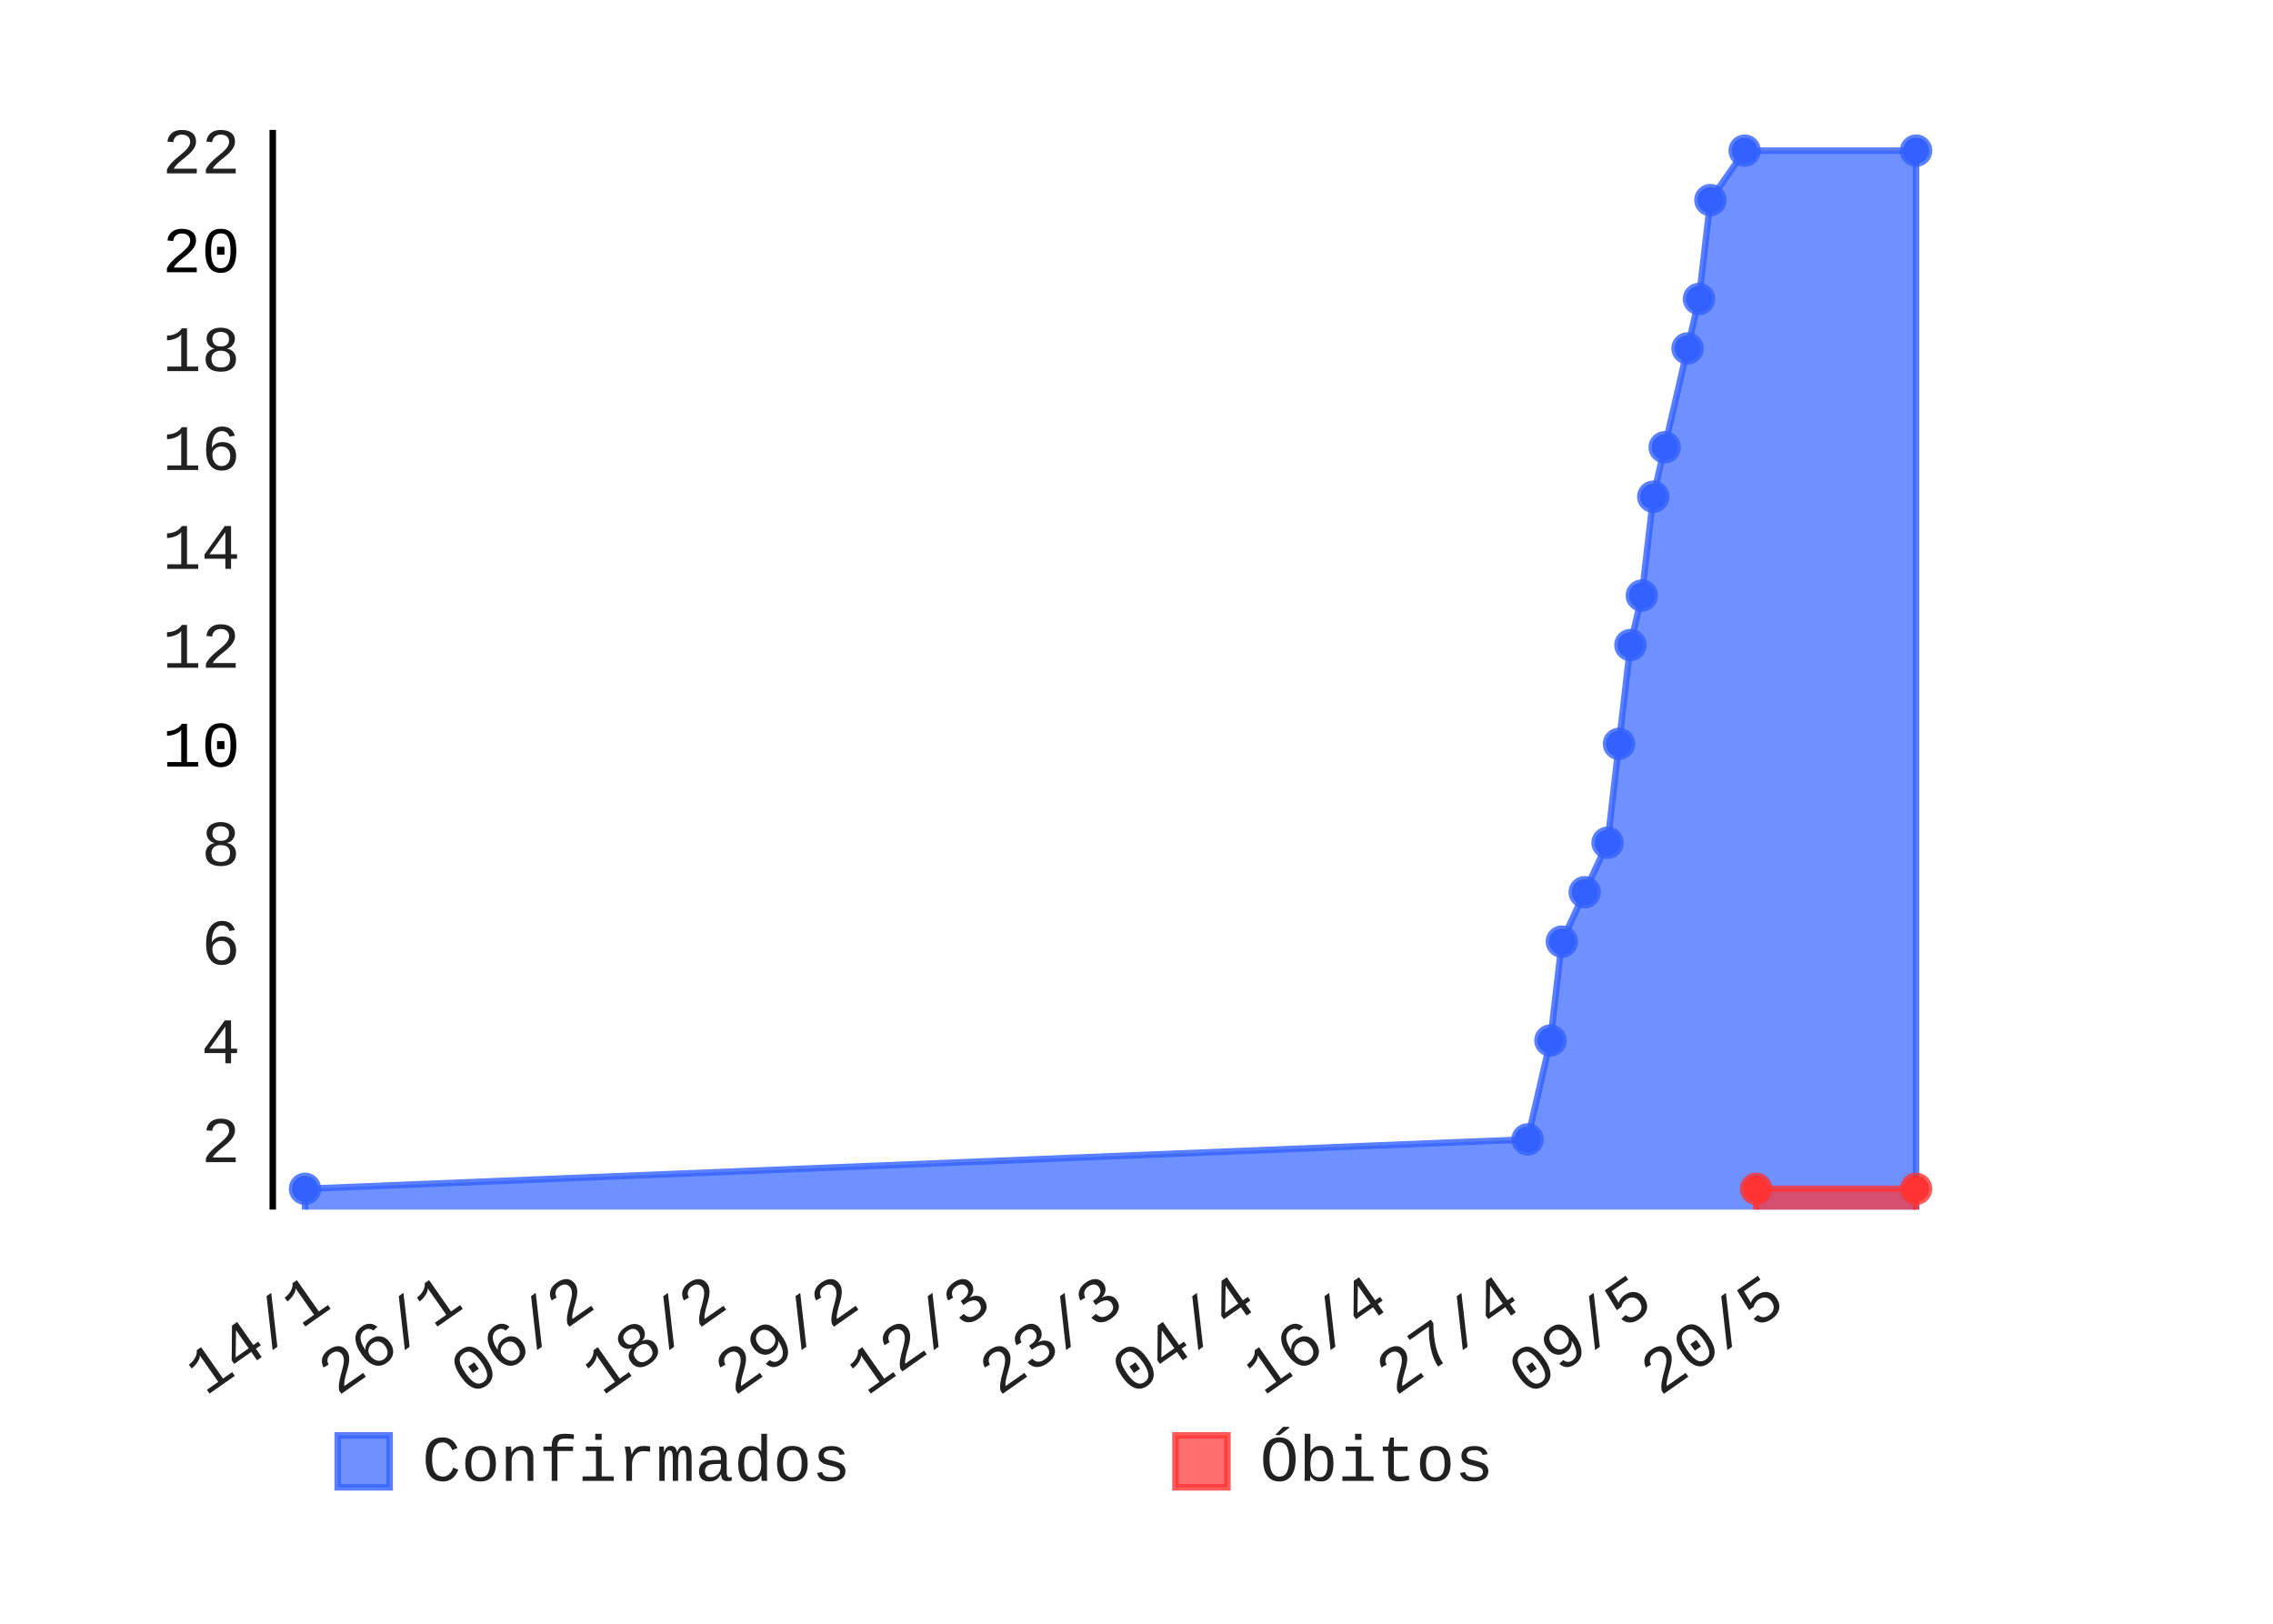
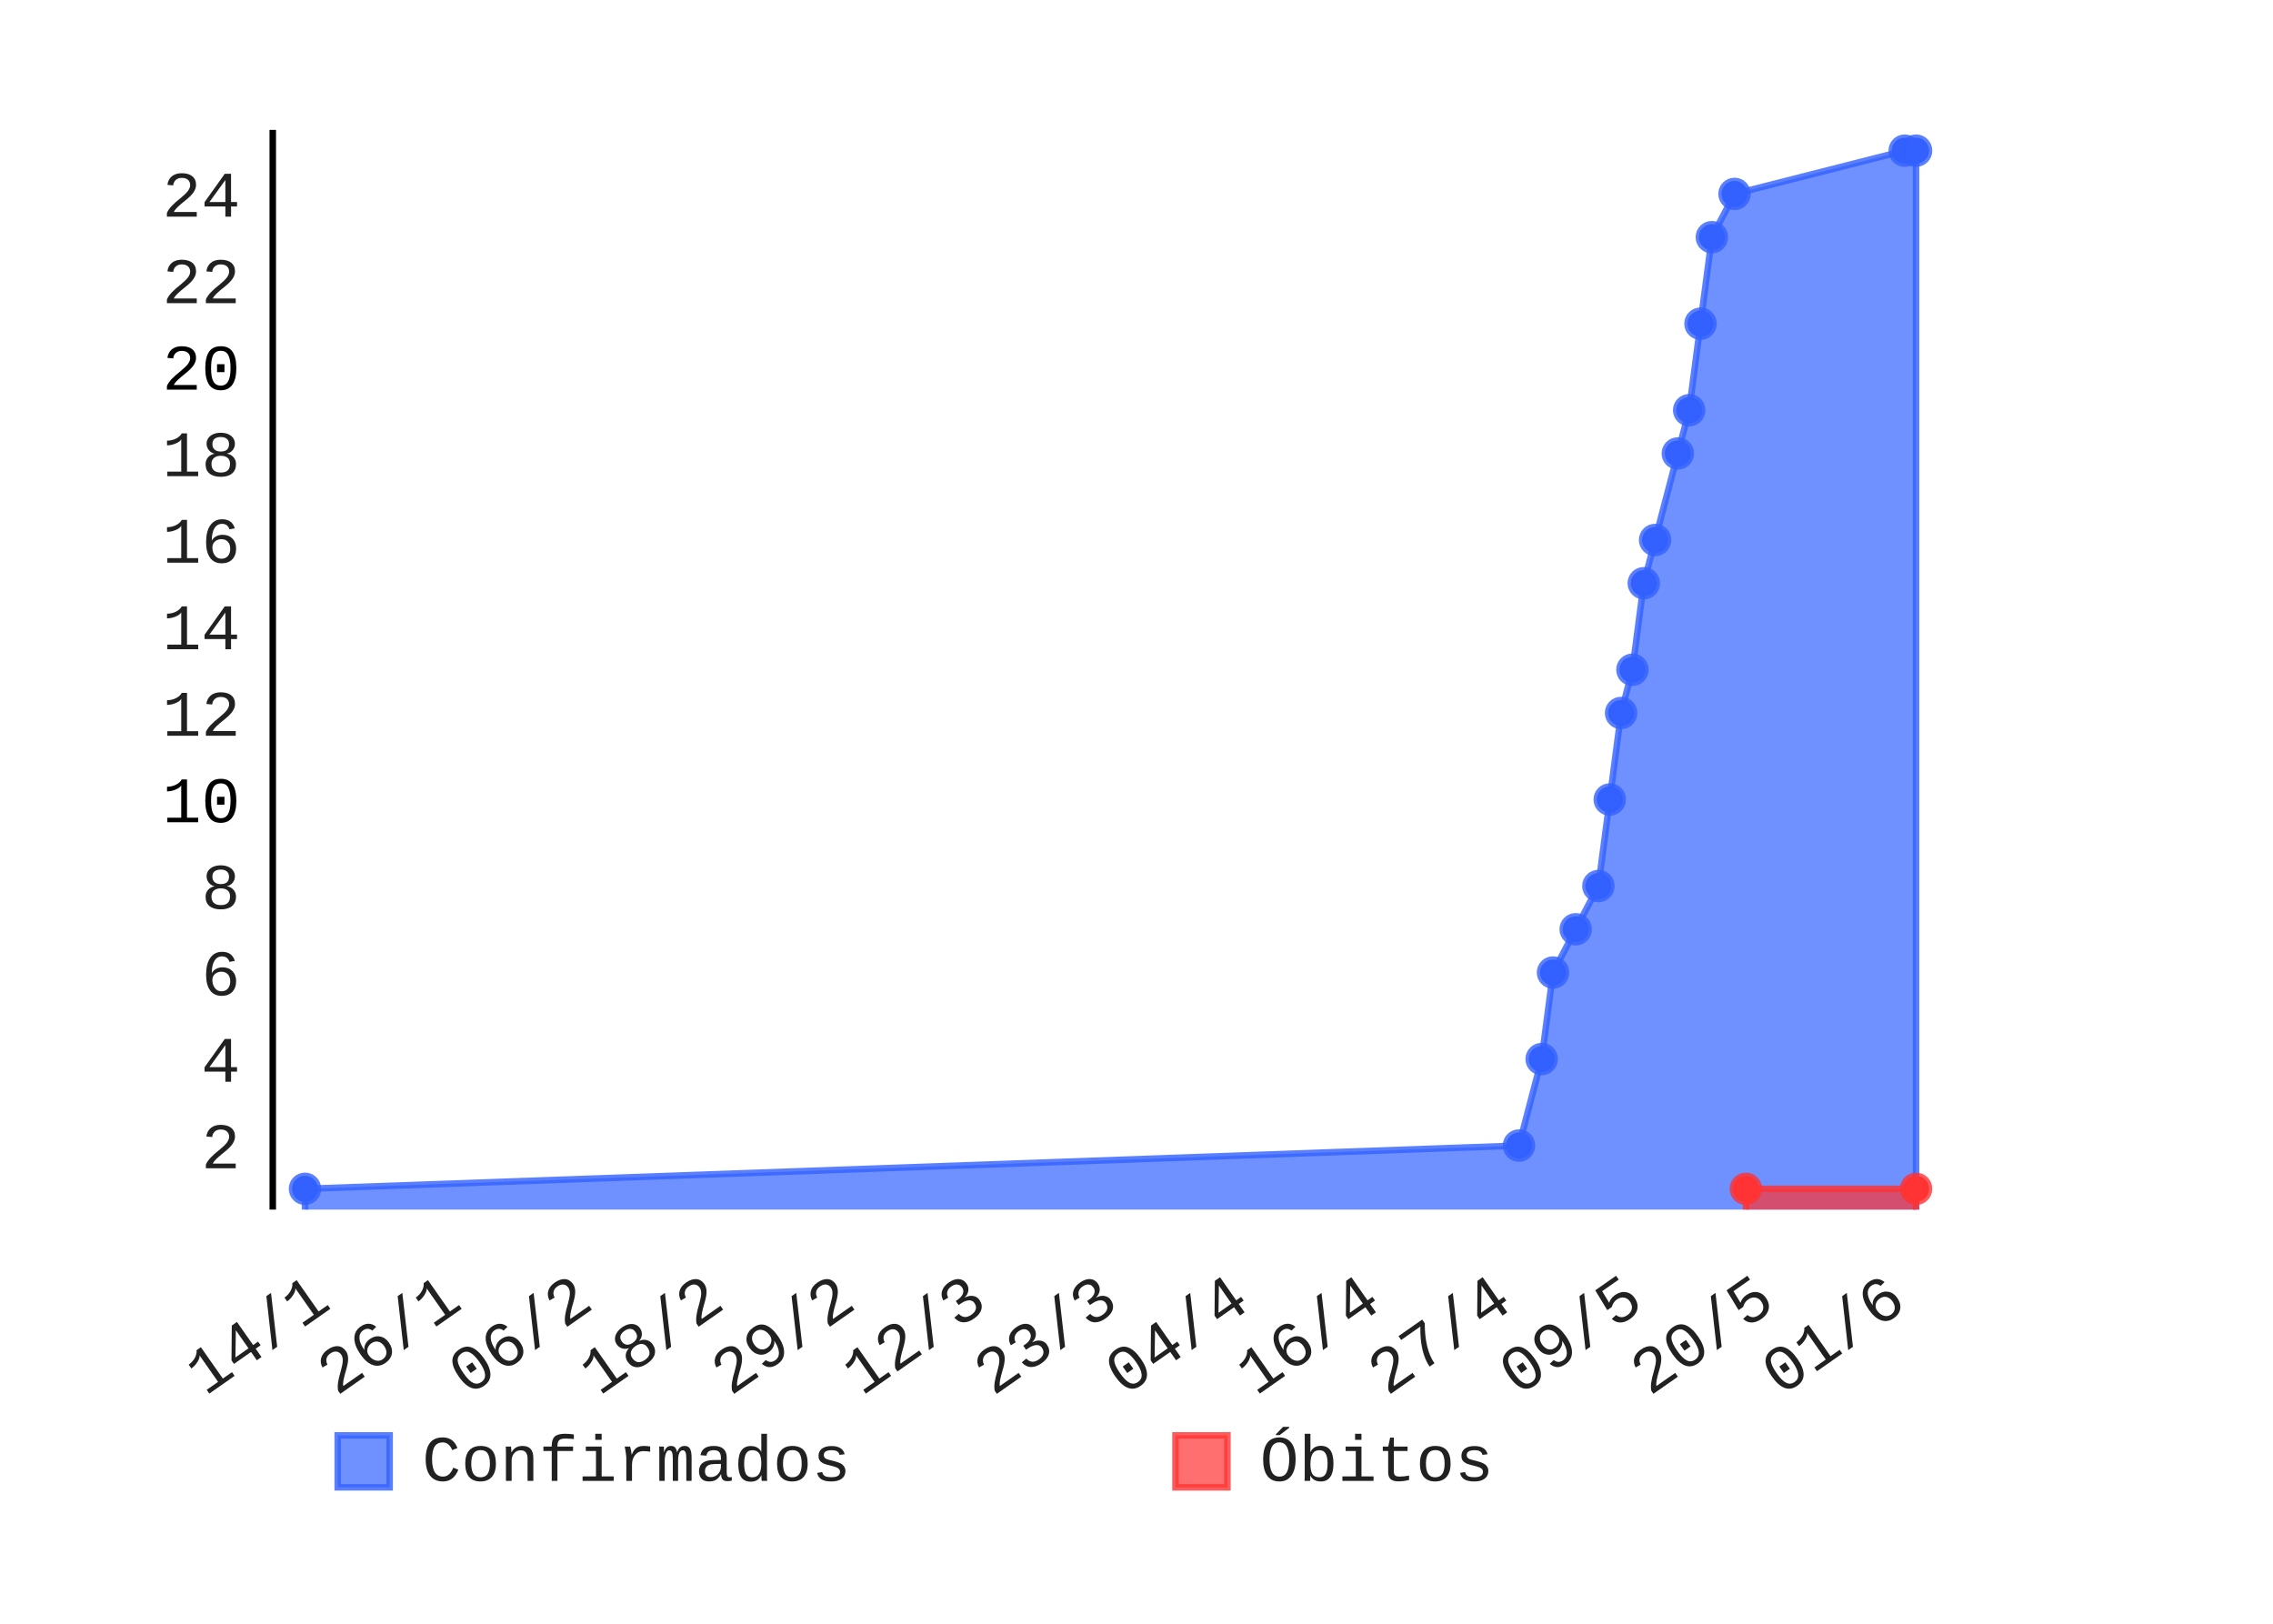
- <svg xmlns="http://www.w3.org/2000/svg" id="chart-f55d77ed-2bbc-4c9b-a387-3771f9444b33" class="pygal-chart" viewBox="0 0 350 250" width="350" height="250">
+ <svg xmlns="http://www.w3.org/2000/svg" id="chart-b08a040f-c3ba-4f94-ac21-4abca0a36fb2" class="pygal-chart" viewBox="0 0 350 250" width="350" height="250">
  <defs>
-     <style type="text/css">#chart-f55d77ed-2bbc-4c9b-a387-3771f9444b33{-webkit-user-select:none;-webkit-font-smoothing:antialiased;font-family:Consolas,"Liberation Mono",Menlo,Courier,monospace}#chart-f55d77ed-2bbc-4c9b-a387-3771f9444b33 .title{font-family:Consolas,"Liberation Mono",Menlo,Courier,monospace;font-size:8px}#chart-f55d77ed-2bbc-4c9b-a387-3771f9444b33 .legends .legend text{font-family:Consolas,"Liberation Mono",Menlo,Courier,monospace;font-size:10px}#chart-f55d77ed-2bbc-4c9b-a387-3771f9444b33 .axis text{font-family:Consolas,"Liberation Mono",Menlo,Courier,monospace;font-size:10px}#chart-f55d77ed-2bbc-4c9b-a387-3771f9444b33 .axis text.major{font-family:Consolas,"Liberation Mono",Menlo,Courier,monospace;font-size:10px}#chart-f55d77ed-2bbc-4c9b-a387-3771f9444b33 .text-overlay text.value{font-family:Consolas,"Liberation Mono",Menlo,Courier,monospace;font-size:16px}#chart-f55d77ed-2bbc-4c9b-a387-3771f9444b33 .text-overlay text.label{font-family:Consolas,"Liberation Mono",Menlo,Courier,monospace;font-size:10px}#chart-f55d77ed-2bbc-4c9b-a387-3771f9444b33 .tooltip{font-family:Consolas,"Liberation Mono",Menlo,Courier,monospace;font-size:12px}#chart-f55d77ed-2bbc-4c9b-a387-3771f9444b33 text.no_data{font-family:Consolas,"Liberation Mono",Menlo,Courier,monospace;font-size:64px}
- #chart-f55d77ed-2bbc-4c9b-a387-3771f9444b33{background-color:transparent}#chart-f55d77ed-2bbc-4c9b-a387-3771f9444b33 path,#chart-f55d77ed-2bbc-4c9b-a387-3771f9444b33 line,#chart-f55d77ed-2bbc-4c9b-a387-3771f9444b33 rect,#chart-f55d77ed-2bbc-4c9b-a387-3771f9444b33 circle{-webkit-transition:150ms;-moz-transition:150ms;transition:150ms}#chart-f55d77ed-2bbc-4c9b-a387-3771f9444b33 .graph &gt; .background{fill:transparent}#chart-f55d77ed-2bbc-4c9b-a387-3771f9444b33 .plot &gt; .background{fill:rgba(255,255,255,1)}#chart-f55d77ed-2bbc-4c9b-a387-3771f9444b33 .graph{fill:rgba(0,0,0,.87)}#chart-f55d77ed-2bbc-4c9b-a387-3771f9444b33 text.no_data{fill:rgba(0,0,0,1)}#chart-f55d77ed-2bbc-4c9b-a387-3771f9444b33 .title{fill:rgba(0,0,0,1)}#chart-f55d77ed-2bbc-4c9b-a387-3771f9444b33 .legends .legend text{fill:rgba(0,0,0,.87)}#chart-f55d77ed-2bbc-4c9b-a387-3771f9444b33 .legends .legend:hover text{fill:rgba(0,0,0,1)}#chart-f55d77ed-2bbc-4c9b-a387-3771f9444b33 .axis .line{stroke:rgba(0,0,0,1)}#chart-f55d77ed-2bbc-4c9b-a387-3771f9444b33 .axis .guide.line{stroke:rgba(0,0,0,.54)}#chart-f55d77ed-2bbc-4c9b-a387-3771f9444b33 .axis .major.line{stroke:rgba(0,0,0,.87)}#chart-f55d77ed-2bbc-4c9b-a387-3771f9444b33 .axis text.major{fill:rgba(0,0,0,1)}#chart-f55d77ed-2bbc-4c9b-a387-3771f9444b33 .axis.y .guides:hover .guide.line,#chart-f55d77ed-2bbc-4c9b-a387-3771f9444b33 .line-graph .axis.x .guides:hover .guide.line,#chart-f55d77ed-2bbc-4c9b-a387-3771f9444b33 .stackedline-graph .axis.x .guides:hover .guide.line,#chart-f55d77ed-2bbc-4c9b-a387-3771f9444b33 .xy-graph .axis.x .guides:hover .guide.line{stroke:rgba(0,0,0,1)}#chart-f55d77ed-2bbc-4c9b-a387-3771f9444b33 .axis .guides:hover text{fill:rgba(0,0,0,1)}#chart-f55d77ed-2bbc-4c9b-a387-3771f9444b33 .reactive{fill-opacity:.7;stroke-opacity:.8}#chart-f55d77ed-2bbc-4c9b-a387-3771f9444b33 .ci{stroke:rgba(0,0,0,.87)}#chart-f55d77ed-2bbc-4c9b-a387-3771f9444b33 .reactive.active,#chart-f55d77ed-2bbc-4c9b-a387-3771f9444b33 .active .reactive{fill-opacity:.8;stroke-opacity:.9;stroke-width:4}#chart-f55d77ed-2bbc-4c9b-a387-3771f9444b33 .ci .reactive.active{stroke-width:1.5}#chart-f55d77ed-2bbc-4c9b-a387-3771f9444b33 .series text{fill:rgba(0,0,0,1)}#chart-f55d77ed-2bbc-4c9b-a387-3771f9444b33 .tooltip rect{fill:rgba(255,255,255,1);stroke:rgba(0,0,0,1);-webkit-transition:opacity 150ms;-moz-transition:opacity 150ms;transition:opacity 150ms}#chart-f55d77ed-2bbc-4c9b-a387-3771f9444b33 .tooltip .label{fill:rgba(0,0,0,.87)}#chart-f55d77ed-2bbc-4c9b-a387-3771f9444b33 .tooltip .label{fill:rgba(0,0,0,.87)}#chart-f55d77ed-2bbc-4c9b-a387-3771f9444b33 .tooltip .legend{font-size:.8em;fill:rgba(0,0,0,.54)}#chart-f55d77ed-2bbc-4c9b-a387-3771f9444b33 .tooltip .x_label{font-size:.6em;fill:rgba(0,0,0,1)}#chart-f55d77ed-2bbc-4c9b-a387-3771f9444b33 .tooltip .xlink{font-size:.5em;text-decoration:underline}#chart-f55d77ed-2bbc-4c9b-a387-3771f9444b33 .tooltip .value{font-size:1.5em}#chart-f55d77ed-2bbc-4c9b-a387-3771f9444b33 .bound{font-size:.5em}#chart-f55d77ed-2bbc-4c9b-a387-3771f9444b33 .max-value{font-size:.75em;fill:rgba(0,0,0,.54)}#chart-f55d77ed-2bbc-4c9b-a387-3771f9444b33 .map-element{fill:rgba(255,255,255,1);stroke:rgba(0,0,0,.54) !important}#chart-f55d77ed-2bbc-4c9b-a387-3771f9444b33 .map-element .reactive{fill-opacity:inherit;stroke-opacity:inherit}#chart-f55d77ed-2bbc-4c9b-a387-3771f9444b33 .color-0,#chart-f55d77ed-2bbc-4c9b-a387-3771f9444b33 .color-0 a:visited{stroke:#3361FF;fill:#3361FF}#chart-f55d77ed-2bbc-4c9b-a387-3771f9444b33 .color-1,#chart-f55d77ed-2bbc-4c9b-a387-3771f9444b33 .color-1 a:visited{stroke:#FF3333;fill:#FF3333}#chart-f55d77ed-2bbc-4c9b-a387-3771f9444b33 .text-overlay .color-0 text{fill:black}#chart-f55d77ed-2bbc-4c9b-a387-3771f9444b33 .text-overlay .color-1 text{fill:black}
- #chart-f55d77ed-2bbc-4c9b-a387-3771f9444b33 text.no_data{text-anchor:middle}#chart-f55d77ed-2bbc-4c9b-a387-3771f9444b33 .guide.line{fill:none}#chart-f55d77ed-2bbc-4c9b-a387-3771f9444b33 .centered{text-anchor:middle}#chart-f55d77ed-2bbc-4c9b-a387-3771f9444b33 .title{text-anchor:middle}#chart-f55d77ed-2bbc-4c9b-a387-3771f9444b33 .legends .legend text{fill-opacity:1}#chart-f55d77ed-2bbc-4c9b-a387-3771f9444b33 .axis.x text{text-anchor:middle}#chart-f55d77ed-2bbc-4c9b-a387-3771f9444b33 .axis.x:not(.web) text[transform]{text-anchor:start}#chart-f55d77ed-2bbc-4c9b-a387-3771f9444b33 .axis.x:not(.web) text[transform].backwards{text-anchor:end}#chart-f55d77ed-2bbc-4c9b-a387-3771f9444b33 .axis.y text{text-anchor:end}#chart-f55d77ed-2bbc-4c9b-a387-3771f9444b33 .axis.y text[transform].backwards{text-anchor:start}#chart-f55d77ed-2bbc-4c9b-a387-3771f9444b33 .axis.y2 text{text-anchor:start}#chart-f55d77ed-2bbc-4c9b-a387-3771f9444b33 .axis.y2 text[transform].backwards{text-anchor:end}#chart-f55d77ed-2bbc-4c9b-a387-3771f9444b33 .axis .guide.line{stroke-dasharray:4,4}#chart-f55d77ed-2bbc-4c9b-a387-3771f9444b33 .axis .major.guide.line{stroke-dasharray:6,6}#chart-f55d77ed-2bbc-4c9b-a387-3771f9444b33 .horizontal .axis.y .guide.line,#chart-f55d77ed-2bbc-4c9b-a387-3771f9444b33 .horizontal .axis.y2 .guide.line,#chart-f55d77ed-2bbc-4c9b-a387-3771f9444b33 .vertical .axis.x .guide.line{opacity:0}#chart-f55d77ed-2bbc-4c9b-a387-3771f9444b33 .horizontal .axis.always_show .guide.line,#chart-f55d77ed-2bbc-4c9b-a387-3771f9444b33 .vertical .axis.always_show .guide.line{opacity:1 !important}#chart-f55d77ed-2bbc-4c9b-a387-3771f9444b33 .axis.y .guides:hover .guide.line,#chart-f55d77ed-2bbc-4c9b-a387-3771f9444b33 .axis.y2 .guides:hover .guide.line,#chart-f55d77ed-2bbc-4c9b-a387-3771f9444b33 .axis.x .guides:hover .guide.line{opacity:1}#chart-f55d77ed-2bbc-4c9b-a387-3771f9444b33 .axis .guides:hover text{opacity:1}#chart-f55d77ed-2bbc-4c9b-a387-3771f9444b33 .nofill{fill:none}#chart-f55d77ed-2bbc-4c9b-a387-3771f9444b33 .subtle-fill{fill-opacity:.2}#chart-f55d77ed-2bbc-4c9b-a387-3771f9444b33 .dot{stroke-width:1px;fill-opacity:1}#chart-f55d77ed-2bbc-4c9b-a387-3771f9444b33 .dot.active{stroke-width:5px}#chart-f55d77ed-2bbc-4c9b-a387-3771f9444b33 .dot.negative{fill:transparent}#chart-f55d77ed-2bbc-4c9b-a387-3771f9444b33 text,#chart-f55d77ed-2bbc-4c9b-a387-3771f9444b33 tspan{stroke:none !important}#chart-f55d77ed-2bbc-4c9b-a387-3771f9444b33 .series text.active{opacity:1}#chart-f55d77ed-2bbc-4c9b-a387-3771f9444b33 .tooltip rect{fill-opacity:.95;stroke-width:.5}#chart-f55d77ed-2bbc-4c9b-a387-3771f9444b33 .tooltip text{fill-opacity:1}#chart-f55d77ed-2bbc-4c9b-a387-3771f9444b33 .showable{visibility:hidden}#chart-f55d77ed-2bbc-4c9b-a387-3771f9444b33 .showable.shown{visibility:visible}#chart-f55d77ed-2bbc-4c9b-a387-3771f9444b33 .gauge-background{fill:rgba(229,229,229,1);stroke:none}#chart-f55d77ed-2bbc-4c9b-a387-3771f9444b33 .bg-lines{stroke:transparent;stroke-width:2px}</style>
+     <style type="text/css">#chart-b08a040f-c3ba-4f94-ac21-4abca0a36fb2{-webkit-user-select:none;-webkit-font-smoothing:antialiased;font-family:Consolas,"Liberation Mono",Menlo,Courier,monospace}#chart-b08a040f-c3ba-4f94-ac21-4abca0a36fb2 .title{font-family:Consolas,"Liberation Mono",Menlo,Courier,monospace;font-size:8px}#chart-b08a040f-c3ba-4f94-ac21-4abca0a36fb2 .legends .legend text{font-family:Consolas,"Liberation Mono",Menlo,Courier,monospace;font-size:10px}#chart-b08a040f-c3ba-4f94-ac21-4abca0a36fb2 .axis text{font-family:Consolas,"Liberation Mono",Menlo,Courier,monospace;font-size:10px}#chart-b08a040f-c3ba-4f94-ac21-4abca0a36fb2 .axis text.major{font-family:Consolas,"Liberation Mono",Menlo,Courier,monospace;font-size:10px}#chart-b08a040f-c3ba-4f94-ac21-4abca0a36fb2 .text-overlay text.value{font-family:Consolas,"Liberation Mono",Menlo,Courier,monospace;font-size:16px}#chart-b08a040f-c3ba-4f94-ac21-4abca0a36fb2 .text-overlay text.label{font-family:Consolas,"Liberation Mono",Menlo,Courier,monospace;font-size:10px}#chart-b08a040f-c3ba-4f94-ac21-4abca0a36fb2 .tooltip{font-family:Consolas,"Liberation Mono",Menlo,Courier,monospace;font-size:12px}#chart-b08a040f-c3ba-4f94-ac21-4abca0a36fb2 text.no_data{font-family:Consolas,"Liberation Mono",Menlo,Courier,monospace;font-size:64px}
+ #chart-b08a040f-c3ba-4f94-ac21-4abca0a36fb2{background-color:transparent}#chart-b08a040f-c3ba-4f94-ac21-4abca0a36fb2 path,#chart-b08a040f-c3ba-4f94-ac21-4abca0a36fb2 line,#chart-b08a040f-c3ba-4f94-ac21-4abca0a36fb2 rect,#chart-b08a040f-c3ba-4f94-ac21-4abca0a36fb2 circle{-webkit-transition:150ms;-moz-transition:150ms;transition:150ms}#chart-b08a040f-c3ba-4f94-ac21-4abca0a36fb2 .graph &gt; .background{fill:transparent}#chart-b08a040f-c3ba-4f94-ac21-4abca0a36fb2 .plot &gt; .background{fill:rgba(255,255,255,1)}#chart-b08a040f-c3ba-4f94-ac21-4abca0a36fb2 .graph{fill:rgba(0,0,0,.87)}#chart-b08a040f-c3ba-4f94-ac21-4abca0a36fb2 text.no_data{fill:rgba(0,0,0,1)}#chart-b08a040f-c3ba-4f94-ac21-4abca0a36fb2 .title{fill:rgba(0,0,0,1)}#chart-b08a040f-c3ba-4f94-ac21-4abca0a36fb2 .legends .legend text{fill:rgba(0,0,0,.87)}#chart-b08a040f-c3ba-4f94-ac21-4abca0a36fb2 .legends .legend:hover text{fill:rgba(0,0,0,1)}#chart-b08a040f-c3ba-4f94-ac21-4abca0a36fb2 .axis .line{stroke:rgba(0,0,0,1)}#chart-b08a040f-c3ba-4f94-ac21-4abca0a36fb2 .axis .guide.line{stroke:rgba(0,0,0,.54)}#chart-b08a040f-c3ba-4f94-ac21-4abca0a36fb2 .axis .major.line{stroke:rgba(0,0,0,.87)}#chart-b08a040f-c3ba-4f94-ac21-4abca0a36fb2 .axis text.major{fill:rgba(0,0,0,1)}#chart-b08a040f-c3ba-4f94-ac21-4abca0a36fb2 .axis.y .guides:hover .guide.line,#chart-b08a040f-c3ba-4f94-ac21-4abca0a36fb2 .line-graph .axis.x .guides:hover .guide.line,#chart-b08a040f-c3ba-4f94-ac21-4abca0a36fb2 .stackedline-graph .axis.x .guides:hover .guide.line,#chart-b08a040f-c3ba-4f94-ac21-4abca0a36fb2 .xy-graph .axis.x .guides:hover .guide.line{stroke:rgba(0,0,0,1)}#chart-b08a040f-c3ba-4f94-ac21-4abca0a36fb2 .axis .guides:hover text{fill:rgba(0,0,0,1)}#chart-b08a040f-c3ba-4f94-ac21-4abca0a36fb2 .reactive{fill-opacity:.7;stroke-opacity:.8}#chart-b08a040f-c3ba-4f94-ac21-4abca0a36fb2 .ci{stroke:rgba(0,0,0,.87)}#chart-b08a040f-c3ba-4f94-ac21-4abca0a36fb2 .reactive.active,#chart-b08a040f-c3ba-4f94-ac21-4abca0a36fb2 .active .reactive{fill-opacity:.8;stroke-opacity:.9;stroke-width:4}#chart-b08a040f-c3ba-4f94-ac21-4abca0a36fb2 .ci .reactive.active{stroke-width:1.5}#chart-b08a040f-c3ba-4f94-ac21-4abca0a36fb2 .series text{fill:rgba(0,0,0,1)}#chart-b08a040f-c3ba-4f94-ac21-4abca0a36fb2 .tooltip rect{fill:rgba(255,255,255,1);stroke:rgba(0,0,0,1);-webkit-transition:opacity 150ms;-moz-transition:opacity 150ms;transition:opacity 150ms}#chart-b08a040f-c3ba-4f94-ac21-4abca0a36fb2 .tooltip .label{fill:rgba(0,0,0,.87)}#chart-b08a040f-c3ba-4f94-ac21-4abca0a36fb2 .tooltip .label{fill:rgba(0,0,0,.87)}#chart-b08a040f-c3ba-4f94-ac21-4abca0a36fb2 .tooltip .legend{font-size:.8em;fill:rgba(0,0,0,.54)}#chart-b08a040f-c3ba-4f94-ac21-4abca0a36fb2 .tooltip .x_label{font-size:.6em;fill:rgba(0,0,0,1)}#chart-b08a040f-c3ba-4f94-ac21-4abca0a36fb2 .tooltip .xlink{font-size:.5em;text-decoration:underline}#chart-b08a040f-c3ba-4f94-ac21-4abca0a36fb2 .tooltip .value{font-size:1.5em}#chart-b08a040f-c3ba-4f94-ac21-4abca0a36fb2 .bound{font-size:.5em}#chart-b08a040f-c3ba-4f94-ac21-4abca0a36fb2 .max-value{font-size:.75em;fill:rgba(0,0,0,.54)}#chart-b08a040f-c3ba-4f94-ac21-4abca0a36fb2 .map-element{fill:rgba(255,255,255,1);stroke:rgba(0,0,0,.54) !important}#chart-b08a040f-c3ba-4f94-ac21-4abca0a36fb2 .map-element .reactive{fill-opacity:inherit;stroke-opacity:inherit}#chart-b08a040f-c3ba-4f94-ac21-4abca0a36fb2 .color-0,#chart-b08a040f-c3ba-4f94-ac21-4abca0a36fb2 .color-0 a:visited{stroke:#3361FF;fill:#3361FF}#chart-b08a040f-c3ba-4f94-ac21-4abca0a36fb2 .color-1,#chart-b08a040f-c3ba-4f94-ac21-4abca0a36fb2 .color-1 a:visited{stroke:#FF3333;fill:#FF3333}#chart-b08a040f-c3ba-4f94-ac21-4abca0a36fb2 .text-overlay .color-0 text{fill:black}#chart-b08a040f-c3ba-4f94-ac21-4abca0a36fb2 .text-overlay .color-1 text{fill:black}
+ #chart-b08a040f-c3ba-4f94-ac21-4abca0a36fb2 text.no_data{text-anchor:middle}#chart-b08a040f-c3ba-4f94-ac21-4abca0a36fb2 .guide.line{fill:none}#chart-b08a040f-c3ba-4f94-ac21-4abca0a36fb2 .centered{text-anchor:middle}#chart-b08a040f-c3ba-4f94-ac21-4abca0a36fb2 .title{text-anchor:middle}#chart-b08a040f-c3ba-4f94-ac21-4abca0a36fb2 .legends .legend text{fill-opacity:1}#chart-b08a040f-c3ba-4f94-ac21-4abca0a36fb2 .axis.x text{text-anchor:middle}#chart-b08a040f-c3ba-4f94-ac21-4abca0a36fb2 .axis.x:not(.web) text[transform]{text-anchor:start}#chart-b08a040f-c3ba-4f94-ac21-4abca0a36fb2 .axis.x:not(.web) text[transform].backwards{text-anchor:end}#chart-b08a040f-c3ba-4f94-ac21-4abca0a36fb2 .axis.y text{text-anchor:end}#chart-b08a040f-c3ba-4f94-ac21-4abca0a36fb2 .axis.y text[transform].backwards{text-anchor:start}#chart-b08a040f-c3ba-4f94-ac21-4abca0a36fb2 .axis.y2 text{text-anchor:start}#chart-b08a040f-c3ba-4f94-ac21-4abca0a36fb2 .axis.y2 text[transform].backwards{text-anchor:end}#chart-b08a040f-c3ba-4f94-ac21-4abca0a36fb2 .axis .guide.line{stroke-dasharray:4,4}#chart-b08a040f-c3ba-4f94-ac21-4abca0a36fb2 .axis .major.guide.line{stroke-dasharray:6,6}#chart-b08a040f-c3ba-4f94-ac21-4abca0a36fb2 .horizontal .axis.y .guide.line,#chart-b08a040f-c3ba-4f94-ac21-4abca0a36fb2 .horizontal .axis.y2 .guide.line,#chart-b08a040f-c3ba-4f94-ac21-4abca0a36fb2 .vertical .axis.x .guide.line{opacity:0}#chart-b08a040f-c3ba-4f94-ac21-4abca0a36fb2 .horizontal .axis.always_show .guide.line,#chart-b08a040f-c3ba-4f94-ac21-4abca0a36fb2 .vertical .axis.always_show .guide.line{opacity:1 !important}#chart-b08a040f-c3ba-4f94-ac21-4abca0a36fb2 .axis.y .guides:hover .guide.line,#chart-b08a040f-c3ba-4f94-ac21-4abca0a36fb2 .axis.y2 .guides:hover .guide.line,#chart-b08a040f-c3ba-4f94-ac21-4abca0a36fb2 .axis.x .guides:hover .guide.line{opacity:1}#chart-b08a040f-c3ba-4f94-ac21-4abca0a36fb2 .axis .guides:hover text{opacity:1}#chart-b08a040f-c3ba-4f94-ac21-4abca0a36fb2 .nofill{fill:none}#chart-b08a040f-c3ba-4f94-ac21-4abca0a36fb2 .subtle-fill{fill-opacity:.2}#chart-b08a040f-c3ba-4f94-ac21-4abca0a36fb2 .dot{stroke-width:1px;fill-opacity:1}#chart-b08a040f-c3ba-4f94-ac21-4abca0a36fb2 .dot.active{stroke-width:5px}#chart-b08a040f-c3ba-4f94-ac21-4abca0a36fb2 .dot.negative{fill:transparent}#chart-b08a040f-c3ba-4f94-ac21-4abca0a36fb2 text,#chart-b08a040f-c3ba-4f94-ac21-4abca0a36fb2 tspan{stroke:none !important}#chart-b08a040f-c3ba-4f94-ac21-4abca0a36fb2 .series text.active{opacity:1}#chart-b08a040f-c3ba-4f94-ac21-4abca0a36fb2 .tooltip rect{fill-opacity:.95;stroke-width:.5}#chart-b08a040f-c3ba-4f94-ac21-4abca0a36fb2 .tooltip text{fill-opacity:1}#chart-b08a040f-c3ba-4f94-ac21-4abca0a36fb2 .showable{visibility:hidden}#chart-b08a040f-c3ba-4f94-ac21-4abca0a36fb2 .showable.shown{visibility:visible}#chart-b08a040f-c3ba-4f94-ac21-4abca0a36fb2 .gauge-background{fill:rgba(229,229,229,1);stroke:none}#chart-b08a040f-c3ba-4f94-ac21-4abca0a36fb2 .bg-lines{stroke:transparent;stroke-width:2px}</style>
  </defs>
  <g class="graph datetimeline-graph vertical">
    <rect x="0" y="0" width="350" height="250" class="background" />
    <g transform="translate(42, 20)" class="plot">
      <rect x="0" y="0" width="258.0" height="166.234" class="background" />
      <g class="axis y">
        <g class="guides">
-           <text x="-5" y="158.926" class="">2</text>
+           <text x="-5" y="159.877" class="">2</text>
        </g>
        <g class="guides">
-           <text x="-5" y="143.703" class="">4</text>
+           <text x="-5" y="146.557" class="">4</text>
        </g>
        <g class="guides">
-           <text x="-5" y="128.48" class="">6</text>
+           <text x="-5" y="133.237" class="">6</text>
        </g>
        <g class="guides">
-           <text x="-5" y="113.257" class="">8</text>
+           <text x="-5" y="119.917" class="">8</text>
        </g>
        <g class="guides">
-           <text x="-5" y="98.034" class="major">10</text>
+           <text x="-5" y="106.597" class="major">10</text>
        </g>
        <g class="guides">
-           <text x="-5" y="82.811" class="">12</text>
+           <text x="-5" y="93.277" class="">12</text>
        </g>
        <g class="guides">
-           <text x="-5" y="67.588" class="">14</text>
+           <text x="-5" y="79.957" class="">14</text>
        </g>
        <g class="guides">
-           <text x="-5" y="52.366" class="">16</text>
+           <text x="-5" y="66.637" class="">16</text>
        </g>
        <g class="guides">
-           <text x="-5" y="37.143" class="">18</text>
+           <text x="-5" y="53.317" class="">18</text>
        </g>
        <g class="guides">
-           <text x="-5" y="21.92" class="major">20</text>
+           <text x="-5" y="39.997" class="major">20</text>
        </g>
        <g class="guides">
-           <text x="-5" y="6.697" class="">22</text>
+           <text x="-5" y="26.677" class="">22</text>
+         </g>
+         <g class="guides">
+           <text x="-5" y="13.357" class="">24</text>
        </g>
      </g>
      <g class="axis x">
        <path d="M0 0 v166.234" class="line" />
        <g class="guides">
-           <path d="M9.295 0 v166.234" class="guide line" />
-           <text x="9.295" y="181.234" class="backwards" transform="rotate(325 9.294902 181.2342)">14/1</text>
+           <path d="M9.264 0 v166.234" class="guide line" />
+           <text x="9.264" y="181.234" class="backwards" transform="rotate(325 9.264385 181.2342)">14/1</text>
        </g>
        <g class="guides">
-           <path d="M29.658 0 v166.234" class="guide line" />
-           <text x="29.658" y="181.234" class="backwards" transform="rotate(325 29.65845 181.2342)">26/1</text>
+           <path d="M29.485 0 v166.234" class="guide line" />
+           <text x="29.485" y="181.234" class="backwards" transform="rotate(325 29.48453 181.2342)">26/1</text>
        </g>
        <g class="guides">
-           <path d="M50.022 0 v166.234" class="guide line" />
-           <text x="50.022" y="181.234" class="backwards" transform="rotate(325 50.022 181.2342)">06/2</text>
+           <path d="M49.705 0 v166.234" class="guide line" />
+           <text x="49.705" y="181.234" class="backwards" transform="rotate(325 49.70468 181.2342)">06/2</text>
        </g>
        <g class="guides">
-           <path d="M70.386 0 v166.234" class="guide line" />
-           <text x="70.386" y="181.234" class="backwards" transform="rotate(325 70.38555 181.2342)">18/2</text>
+           <path d="M69.925 0 v166.234" class="guide line" />
+           <text x="69.925" y="181.234" class="backwards" transform="rotate(325 69.92482 181.2342)">18/2</text>
        </g>
        <g class="guides">
-           <path d="M90.749 0 v166.234" class="guide line" />
-           <text x="90.749" y="181.234" class="backwards" transform="rotate(325 90.74911 181.2342)">29/2</text>
+           <path d="M90.145 0 v166.234" class="guide line" />
+           <text x="90.145" y="181.234" class="backwards" transform="rotate(325 90.14497 181.2342)">29/2</text>
        </g>
        <g class="guides">
-           <path d="M111.113 0 v166.234" class="guide line" />
-           <text x="111.113" y="181.234" class="backwards" transform="rotate(325 111.1127 181.2342)">12/3</text>
+           <path d="M110.365 0 v166.234" class="guide line" />
+           <text x="110.365" y="181.234" class="backwards" transform="rotate(325 110.3651 181.2342)">12/3</text>
        </g>
        <g class="guides">
-           <path d="M131.476 0 v166.234" class="guide line" />
-           <text x="131.476" y="181.234" class="backwards" transform="rotate(325 131.4762 181.2342)">23/3</text>
+           <path d="M130.585 0 v166.234" class="guide line" />
+           <text x="130.585" y="181.234" class="backwards" transform="rotate(325 130.5853 181.2342)">23/3</text>
        </g>
        <g class="guides">
-           <path d="M151.84 0 v166.234" class="guide line" />
-           <text x="151.84" y="181.234" class="backwards" transform="rotate(325 151.8398 181.2342)">04/4</text>
+           <path d="M150.805 0 v166.234" class="guide line" />
+           <text x="150.805" y="181.234" class="backwards" transform="rotate(325 150.8054 181.2342)">04/4</text>
        </g>
        <g class="guides">
-           <path d="M172.203 0 v166.234" class="guide line" />
-           <text x="172.203" y="181.234" class="backwards" transform="rotate(325 172.2033 181.2342)">16/4</text>
+           <path d="M171.026 0 v166.234" class="guide line" />
+           <text x="171.026" y="181.234" class="backwards" transform="rotate(325 171.0256 181.2342)">16/4</text>
        </g>
        <g class="guides">
-           <path d="M192.567 0 v166.234" class="guide line" />
-           <text x="192.567" y="181.234" class="backwards" transform="rotate(325 192.5669 181.2342)">27/4</text>
+           <path d="M191.246 0 v166.234" class="guide line" />
+           <text x="191.246" y="181.234" class="backwards" transform="rotate(325 191.2457 181.2342)">27/4</text>
        </g>
        <g class="guides">
-           <path d="M212.93 0 v166.234" class="guide line" />
-           <text x="212.93" y="181.234" class="backwards" transform="rotate(325 212.9304 181.2342)">09/5</text>
+           <path d="M211.466 0 v166.234" class="guide line" />
+           <text x="211.466" y="181.234" class="backwards" transform="rotate(325 211.4658 181.2342)">09/5</text>
        </g>
        <g class="guides">
-           <path d="M233.294 0 v166.234" class="guide line" />
-           <text x="233.294" y="181.234" class="backwards" transform="rotate(325 233.294 181.2342)">20/5</text>
+           <path d="M231.686 0 v166.234" class="guide line" />
+           <text x="231.686" y="181.234" class="backwards" transform="rotate(325 231.686 181.2342)">20/5</text>
+         </g>
+         <g class="guides">
+           <path d="M251.906 0 v166.234" class="guide line" />
+           <text x="251.906" y="181.234" class="backwards" transform="rotate(325 251.9061 181.2342)">01/6</text>
        </g>
      </g>
      <g class="series serie-0 color-0">
-         <path d="M4.962 166.234 L4.962 163.037 193.218 155.426 196.737 140.203 198.497 124.98 202.016 117.369 205.534 109.757 207.294 94.534 209.053 79.311 210.813 71.7 212.572 56.477 214.331 48.866 217.85 33.643 219.61 26.031 221.369 10.808 226.647 3.197 253.038 3.197 253.038 166.234" class="line reactive" />
+         <path d="M4.962 166.234 L4.962 163.037 191.893 156.377 195.387 143.057 197.134 129.737 200.628 123.077 204.122 116.417 205.869 103.097 207.616 89.777 209.363 83.117 211.11 69.797 212.857 63.137 216.351 49.817 218.098 43.157 219.845 29.837 221.592 16.517 225.086 9.857 251.291 3.197 253.038 3.197 253.038 166.234" class="line reactive" />
      </g>
      <g class="series serie-1 color-1">
-         <path d="M228.407 166.234 L228.407 163.037 253.038 163.037 253.038 166.234" class="line reactive" />
+         <path d="M226.833 166.234 L226.833 163.037 253.038 163.037 253.038 166.234" class="line reactive" />
      </g>
    </g>
    <g class="titles" />
    <g transform="translate(42, 20)" class="plot overlay">
      <g class="series serie-0 color-0">
        <g class="dots">
          <circle cx="4.962" cy="163.037" r="2" class="dot reactive tooltip-trigger" />
        </g>
        <g class="dots">
-           <circle cx="193.218" cy="155.426" r="2" class="dot reactive tooltip-trigger" />
+           <circle cx="191.893" cy="156.377" r="2" class="dot reactive tooltip-trigger" />
        </g>
        <g class="dots">
-           <circle cx="196.737" cy="140.203" r="2" class="dot reactive tooltip-trigger" />
+           <circle cx="195.387" cy="143.057" r="2" class="dot reactive tooltip-trigger" />
        </g>
        <g class="dots">
-           <circle cx="198.497" cy="124.98" r="2" class="dot reactive tooltip-trigger" />
+           <circle cx="197.134" cy="129.737" r="2" class="dot reactive tooltip-trigger" />
        </g>
        <g class="dots">
-           <circle cx="202.016" cy="117.369" r="2" class="dot reactive tooltip-trigger" />
+           <circle cx="200.628" cy="123.077" r="2" class="dot reactive tooltip-trigger" />
        </g>
        <g class="dots">
-           <circle cx="205.534" cy="109.757" r="2" class="dot reactive tooltip-trigger" />
+           <circle cx="204.122" cy="116.417" r="2" class="dot reactive tooltip-trigger" />
        </g>
        <g class="dots">
-           <circle cx="207.294" cy="94.534" r="2" class="dot reactive tooltip-trigger" />
+           <circle cx="205.869" cy="103.097" r="2" class="dot reactive tooltip-trigger" />
        </g>
        <g class="dots">
-           <circle cx="209.053" cy="79.311" r="2" class="dot reactive tooltip-trigger" />
+           <circle cx="207.616" cy="89.777" r="2" class="dot reactive tooltip-trigger" />
        </g>
        <g class="dots">
-           <circle cx="210.813" cy="71.7" r="2" class="dot reactive tooltip-trigger" />
+           <circle cx="209.363" cy="83.117" r="2" class="dot reactive tooltip-trigger" />
        </g>
        <g class="dots">
-           <circle cx="212.572" cy="56.477" r="2" class="dot reactive tooltip-trigger" />
+           <circle cx="211.11" cy="69.797" r="2" class="dot reactive tooltip-trigger" />
        </g>
        <g class="dots">
-           <circle cx="214.331" cy="48.866" r="2" class="dot reactive tooltip-trigger" />
+           <circle cx="212.857" cy="63.137" r="2" class="dot reactive tooltip-trigger" />
        </g>
        <g class="dots">
-           <circle cx="217.85" cy="33.643" r="2" class="dot reactive tooltip-trigger" />
+           <circle cx="216.351" cy="49.817" r="2" class="dot reactive tooltip-trigger" />
        </g>
        <g class="dots">
-           <circle cx="219.61" cy="26.031" r="2" class="dot reactive tooltip-trigger" />
+           <circle cx="218.098" cy="43.157" r="2" class="dot reactive tooltip-trigger" />
        </g>
        <g class="dots">
-           <circle cx="221.369" cy="10.808" r="2" class="dot reactive tooltip-trigger" />
+           <circle cx="219.845" cy="29.837" r="2" class="dot reactive tooltip-trigger" />
        </g>
        <g class="dots">
-           <circle cx="226.647" cy="3.197" r="2" class="dot reactive tooltip-trigger" />
+           <circle cx="221.592" cy="16.517" r="2" class="dot reactive tooltip-trigger" />
+         </g>
+         <g class="dots">
+           <circle cx="225.086" cy="9.857" r="2" class="dot reactive tooltip-trigger" />
+         </g>
+         <g class="dots">
+           <circle cx="251.291" cy="3.197" r="2" class="dot reactive tooltip-trigger" />
        </g>
        <g class="dots">
          <circle cx="253.038" cy="3.197" r="2" class="dot reactive tooltip-trigger" />
        </g>
      </g>
      <g class="series serie-1 color-1">
        <g class="dots">
-           <circle cx="228.407" cy="163.037" r="2" class="dot reactive tooltip-trigger" />
+           <circle cx="226.833" cy="163.037" r="2" class="dot reactive tooltip-trigger" />
        </g>
        <g class="dots">
          <circle cx="253.038" cy="163.037" r="2" class="dot reactive tooltip-trigger" />
        </g>
      </g>
    </g>
    <g transform="translate(42, 20)" class="plot text-overlay">
      <g class="series serie-0 color-0" />
      <g class="series serie-1 color-1" />
    </g>
    <g transform="translate(42, 20)" class="plot tooltip-overlay">
      <g transform="translate(0 0)" style="opacity: 0" class="tooltip">
        <rect rx="10" ry="10" width="0" height="0" class="tooltip-box" />
        <g class="text" />
      </g>
    </g>
    <g transform="translate(52, 220)" class="legends">
      <g id="activate-serie-0" class="legend reactive activate-serie">
        <rect x="0.0" y="1.0" width="8" height="8" class="color-0 reactive" />
        <text x="13.0" y="8.0">Confirmados</text>
      </g>
      <g id="activate-serie-1" class="legend reactive activate-serie">
        <rect x="129.0" y="1.0" width="8" height="8" class="color-1 reactive" />
        <text x="142.0" y="8.0">Óbitos</text>
      </g>
    </g>
  </g>
</svg>
